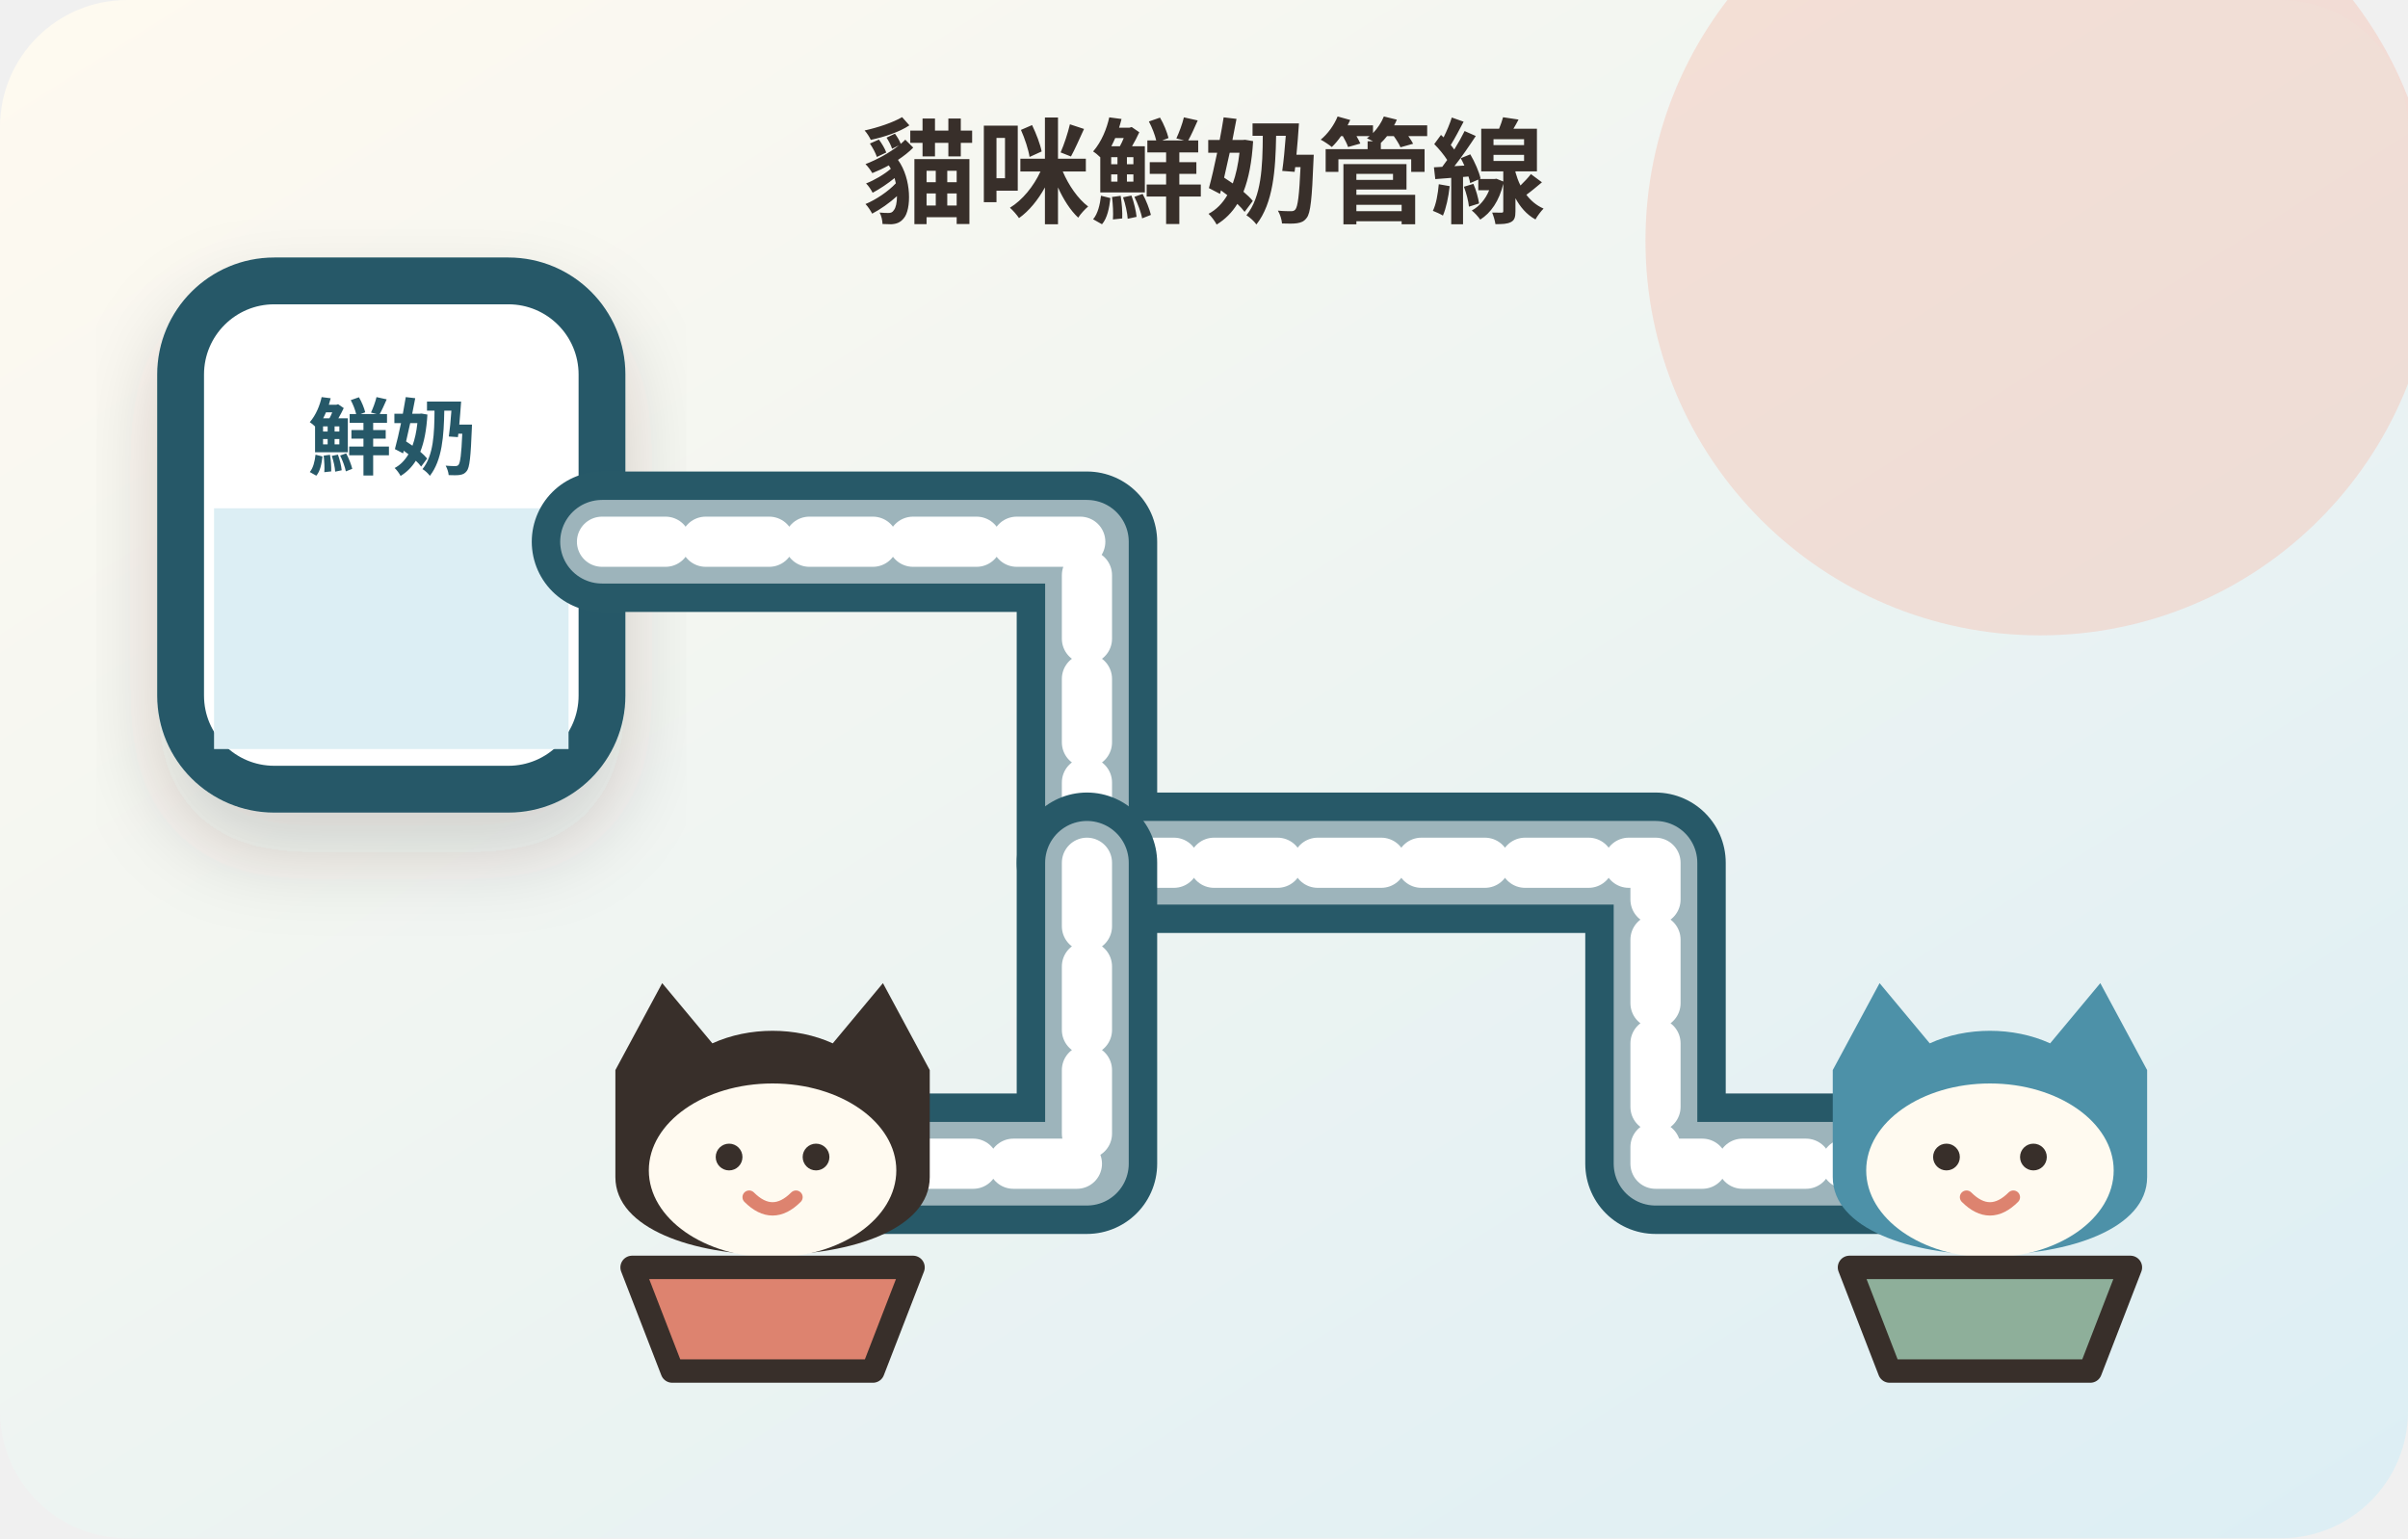
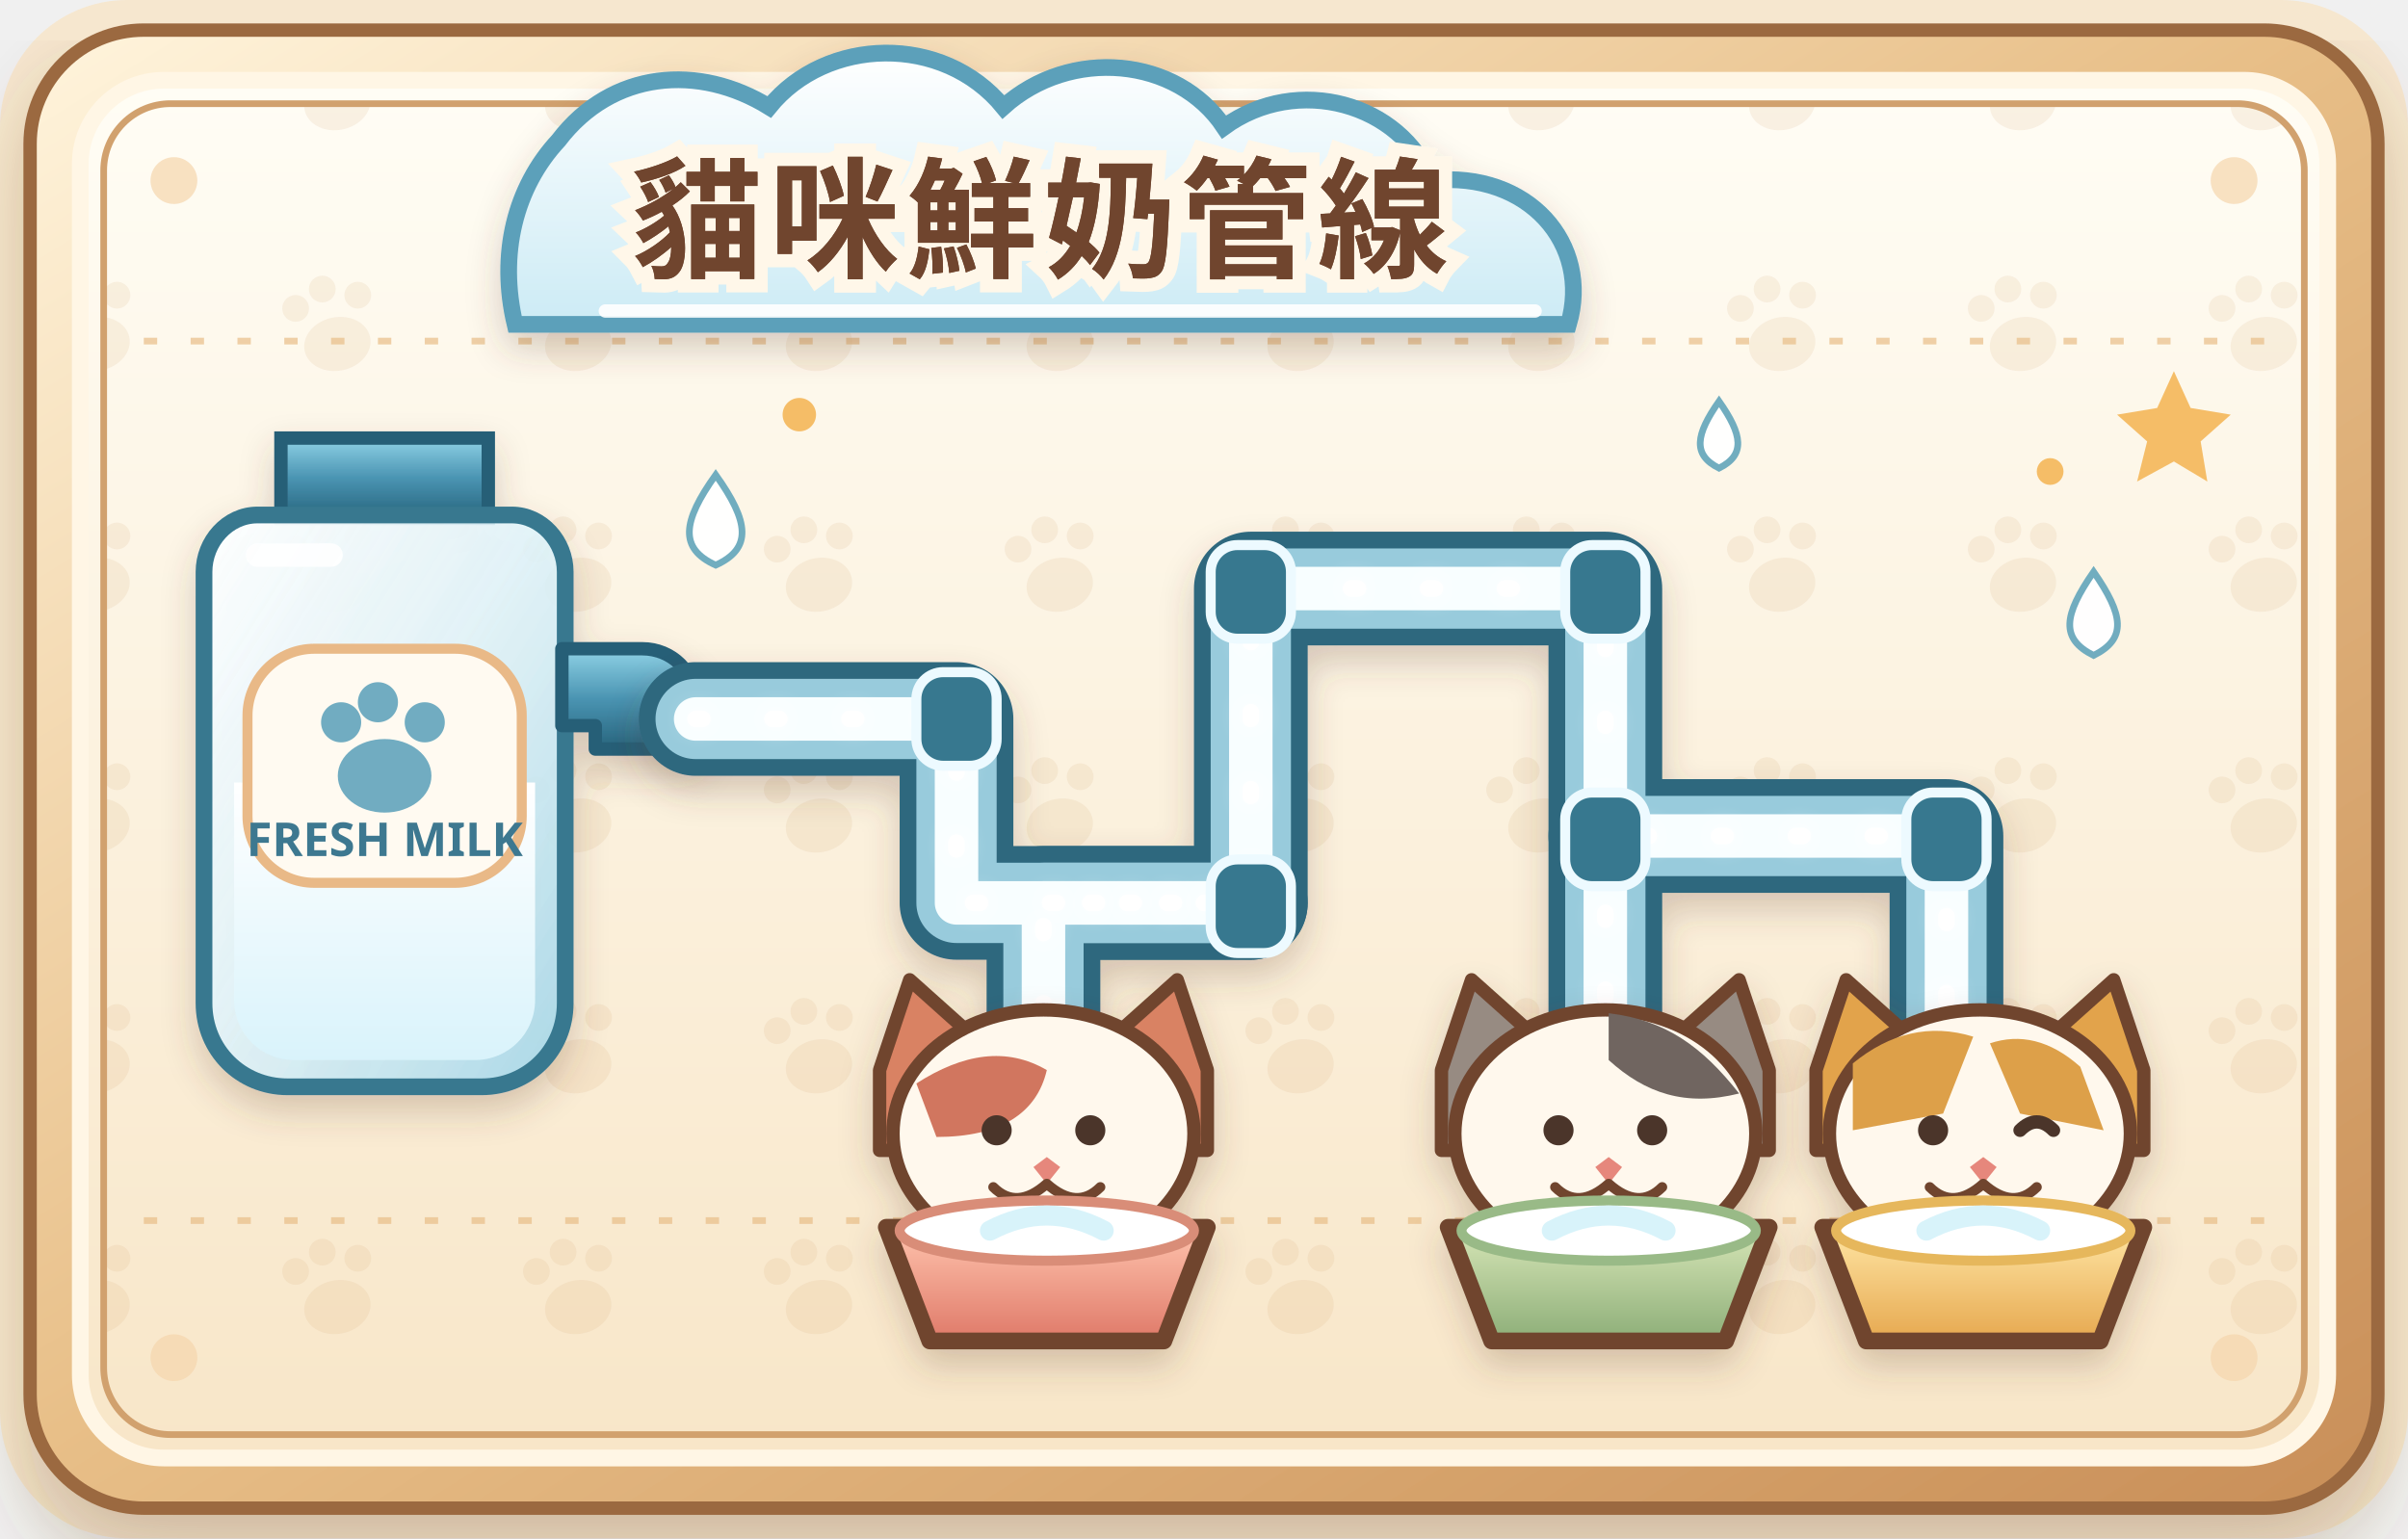
<svg xmlns="http://www.w3.org/2000/svg" viewBox="0 0 720 460" role="img" aria-labelledby="title desc">
  <defs>
-     <linearGradient id="room" x1="0" y1="0" x2="1" y2="1">
-       <stop stop-color="#fffaf0" />
-       <stop offset="1" stop-color="#dceef4" />
+     <linearGradient id="frame" x1="0" y1="0" x2="1" y2="1">
+       <stop stop-color="#fff4dc" />
+       <stop offset=".48" stop-color="#e8bf88" />
+       <stop offset="1" stop-color="#c98f58" />
    </linearGradient>
-     <filter id="shadow" x="-20%" y="-20%" width="140%" height="150%">
-       <feDropShadow dx="0" dy="12" stdDeviation="12" flood-color="#382f2a" flood-opacity=".18" />
+     <linearGradient id="panel" x1="0" y1="0" x2="0" y2="1">
+       <stop stop-color="#fffdf5" />
+       <stop offset="1" stop-color="#f8e6c8" />
+     </linearGradient>
+     <linearGradient id="glass" x1="0" y1="0" x2="1" y2="1">
+       <stop stop-color="#ffffff" stop-opacity=".98" />
+       <stop offset=".5" stop-color="#dff4fb" stop-opacity=".88" />
+       <stop offset="1" stop-color="#a7d7e7" stop-opacity=".95" />
+     </linearGradient>
+     <linearGradient id="milk" x1="0" y1="0" x2="0" y2="1">
+       <stop stop-color="#ffffff" />
+       <stop offset="1" stop-color="#d9f3fb" />
+     </linearGradient>
+     <linearGradient id="blueMetal" x1="0" y1="0" x2="0" y2="1">
+       <stop stop-color="#8fd2e6" />
+       <stop offset=".5" stop-color="#4a94b2" />
+       <stop offset="1" stop-color="#27647d" />
+     </linearGradient>
+     <linearGradient id="titleRibbon" x1="0" y1="0" x2="0" y2="1">
+       <stop stop-color="#ffffff" />
+       <stop offset="1" stop-color="#ccebf5" />
+     </linearGradient>
+     <linearGradient id="coralBowl" x1="0" y1="0" x2="0" y2="1">
+       <stop stop-color="#ffc4ae" />
+       <stop offset="1" stop-color="#df7968" />
+     </linearGradient>
+     <linearGradient id="sageBowl" x1="0" y1="0" x2="0" y2="1">
+       <stop stop-color="#d7e6b7" />
+       <stop offset="1" stop-color="#8dae78" />
+     </linearGradient>
+     <linearGradient id="goldBowl" x1="0" y1="0" x2="0" y2="1">
+       <stop stop-color="#ffe6a5" />
+       <stop offset="1" stop-color="#e6a84f" />
+     </linearGradient>
+     <pattern id="pawPattern" width="72" height="72" patternUnits="userSpaceOnUse">
+       <g fill="#c89561" opacity=".12" transform="translate(12 14) rotate(-12)">
+         <ellipse cx="13" cy="20" rx="10" ry="8" />
+         <circle cx="3" cy="7" r="4" />
+         <circle cx="12" cy="3" r="4" />
+         <circle cx="22" cy="7" r="4" />
+       </g>
+     </pattern>
+     <filter id="outerShadow" x="-20%" y="-20%" width="140%" height="150%">
+       <feDropShadow dx="0" dy="12" stdDeviation="12" flood-color="#6a4227" flood-opacity=".28" />
+     </filter>
+     <filter id="softShadow" x="-30%" y="-30%" width="160%" height="170%">
+       <feDropShadow dx="0" dy="5" stdDeviation="5" flood-color="#62432f" flood-opacity=".24" />
+     </filter>
+     <filter id="milkGlow" x="-40%" y="-40%" width="180%" height="180%">
+       <feGaussianBlur in="SourceGraphic" stdDeviation="3" result="blur" />
+       <feMerge>
+         <feMergeNode in="blur" />
+         <feMergeNode in="SourceGraphic" />
+       </feMerge>
    </filter>
  </defs>
-   <rect width="720" height="460" rx="38" fill="url(#room)" />
-   <circle cx="610" cy="72" r="118" fill="#f4c7ba" opacity=".5" />
-   <g filter="url(#shadow)">
-     <rect x="54" y="84" width="126" height="152" rx="28" fill="#fff" stroke="#275968" stroke-width="14" />
-     <path d="M64 152h106v72H64z" fill="#dceef4" />
-     <text x="117" y="140" text-anchor="middle" font-family="sans-serif" font-size="25" font-weight="800" fill="#275968">鮮奶</text>
+   <rect width="720" height="460" rx="38" fill="#f6e7cf" />
+   <g filter="url(#outerShadow)">
+     <rect x="9" y="9" width="702" height="442" rx="34" fill="url(#frame)" stroke="#9b6941" stroke-width="4" />
+     <rect x="24" y="24" width="672" height="412" rx="25" fill="url(#panel)" stroke="#fff6e5" stroke-width="5" />
+     <rect x="31" y="31" width="658" height="398" rx="20" fill="url(#pawPattern)" stroke="#d1a16e" stroke-width="2" />
  </g>
-   <g fill="none" stroke-linecap="round" stroke-linejoin="round">
-     <path d="M180 162h145v96h170v90h95" stroke="#275968" stroke-width="42" />
-     <path d="M180 162h145v96h170v90h95" stroke="#9db4bb" stroke-width="25" />
-     <path d="M180 162h145v96h170v90h95" stroke="#fff" stroke-width="15" stroke-dasharray="19 12" />
-     <path d="M325 258v90H240" stroke="#275968" stroke-width="42" />
-     <path d="M325 258v90H240" stroke="#9db4bb" stroke-width="25" />
-     <path d="M325 258v90H240" stroke="#fff" stroke-width="15" stroke-dasharray="19 12" />
+   <g opacity=".7">
+     <path d="M43 102h634M43 365h634" fill="none" stroke="#e8bd88" stroke-width="2" stroke-dasharray="4 10" />
+     <circle cx="52" cy="54" r="7" fill="#f5d5ad" />
+     <circle cx="668" cy="54" r="7" fill="#f5d5ad" />
+     <circle cx="52" cy="406" r="7" fill="#f5d5ad" />
+     <circle cx="668" cy="406" r="7" fill="#f5d5ad" />
  </g>
-   <g transform="translate(184 320)">
-     <path d="M0 0l14-26 15 18c11-5 25-5 36 0l15-18L94 0v32c0 31-94 31-94 0z" fill="#382f2a" />
-     <ellipse cx="47" cy="30" rx="37" ry="26" fill="#fffaf0" />
-     <circle cx="34" cy="26" r="4" fill="#382f2a" />
-     <circle cx="60" cy="26" r="4" fill="#382f2a" />
-     <path d="M40 38q7 7 14 0" fill="none" stroke="#dd836f" stroke-width="4" stroke-linecap="round" />
-     <path d="M5 59h84l-12 31H17z" fill="#dd836f" stroke="#382f2a" stroke-width="7" stroke-linejoin="round" />
+   <g filter="url(#softShadow)">
+     <path d="M167 42c16-21 42-23 63-10 17-21 52-22 70 0 20-18 52-15 66 6 22-16 53-7 62 16 29-3 48 19 41 43H154c-5-21 0-41 13-55z" fill="url(#titleRibbon)" stroke="#5ca0ba" stroke-width="5" />
+     <path d="M181 93h278" stroke="#fff" stroke-width="4" stroke-linecap="round" opacity=".9" />
+     <text x="311" y="80" text-anchor="middle" font-family="'Microsoft JhengHei','Noto Sans TC',sans-serif" font-size="39" font-weight="900" letter-spacing="2" fill="#70452f" stroke="#fff7e9" stroke-width="8" paint-order="stroke">貓咪鮮奶管線</text>
+     <text x="311" y="80" text-anchor="middle" font-family="'Microsoft JhengHei','Noto Sans TC',sans-serif" font-size="39" font-weight="900" letter-spacing="2" fill="#70452f">貓咪鮮奶管線</text>
  </g>
-   <g transform="translate(548 320)">
-     <path d="M0 0l14-26 15 18c11-5 25-5 36 0l15-18L94 0v32c0 31-94 31-94 0z" fill="#4d91a8" />
-     <ellipse cx="47" cy="30" rx="37" ry="26" fill="#fffaf0" />
-     <circle cx="34" cy="26" r="4" fill="#382f2a" />
-     <circle cx="60" cy="26" r="4" fill="#382f2a" />
-     <path d="M40 38q7 7 14 0" fill="none" stroke="#dd836f" stroke-width="4" stroke-linecap="round" />
-     <path d="M5 59h84l-12 31H17z" fill="#8eaf9a" stroke="#382f2a" stroke-width="7" stroke-linejoin="round" />
+   <g transform="translate(52 126)" filter="url(#softShadow)">
+     <path d="M32 5h62v24H32z" rx="8" fill="url(#blueMetal)" stroke="#285f77" stroke-width="4" />
+     <path d="M25 28h76c9 0 16 8 16 17v129c0 14-11 25-25 25H34c-14 0-25-11-25-25V45c0-9 7-17 16-17z" fill="url(#glass)" stroke="#37788f" stroke-width="5" />
+     <path d="M18 108h90v65c0 10-8 18-18 18H36c-10 0-18-8-18-18z" fill="url(#milk)" />
+     <path d="M25 40h22" stroke="#fff" stroke-width="7" stroke-linecap="round" opacity=".85" />
+     <rect x="22" y="68" width="82" height="70" rx="20" fill="#fffaf1" stroke="#e9b987" stroke-width="3" />
+     <g fill="#71acc1" transform="translate(48 80)">
+       <ellipse cx="15" cy="26" rx="14" ry="11" />
+       <circle cx="2" cy="10" r="6" />
+       <circle cx="13" cy="4" r="6" />
+       <circle cx="27" cy="10" r="6" />
+     </g>
+     <text x="63" y="130" text-anchor="middle" font-family="sans-serif" font-size="14" font-weight="900" fill="#3e7890">FRESH MILK</text>
+     <path d="M116 68h24c9 0 16 7 16 16v14h-30V91h-10z" fill="url(#blueMetal)" stroke="#285f77" stroke-width="4" stroke-linejoin="round" />
  </g>
-   <text x="360" y="64" text-anchor="middle" font-family="sans-serif" font-size="34" font-weight="900" fill="#382f2a">貓咪鮮奶管線</text>
+   <g fill="none" stroke-linecap="round" stroke-linejoin="round" filter="url(#softShadow)">
+     <path d="M208 215H286V270H374V176H480V250H582V310" stroke="#2e687e" stroke-width="34" />
+     <path d="M374 270H312V310M480 250V310" stroke="#2e687e" stroke-width="34" />
+     <path d="M208 215H286V270H374V176H480V250H582V310" stroke="#98cbdc" stroke-width="24" />
+     <path d="M374 270H312V310M480 250V310" stroke="#98cbdc" stroke-width="24" />
+     <path d="M208 215H286V270H374V176H480V250H582V310" stroke="#f8feff" stroke-width="13" />
+     <path d="M374 270H312V310M480 250V310" stroke="#f8feff" stroke-width="13" />
+     <path d="M208 215H286V270H374V176H480V250H582V310" stroke="#fff" stroke-width="5" stroke-dasharray="2 21" filter="url(#milkGlow)" opacity=".95" />
+     <path d="M374 270H312V310M480 250V310" stroke="#fff" stroke-width="5" stroke-dasharray="2 21" filter="url(#milkGlow)" opacity=".95" />
+   </g>
+   <g fill="#37788f" stroke="#edfaff" stroke-width="3">
+     <rect x="274" y="201" width="24" height="28" rx="8" />
+     <rect x="362" y="257" width="24" height="28" rx="8" />
+     <rect x="362" y="163" width="24" height="28" rx="8" />
+     <rect x="468" y="163" width="24" height="28" rx="8" />
+     <rect x="468" y="237" width="24" height="28" rx="8" />
+     <rect x="570" y="237" width="24" height="28" rx="8" />
+   </g>
+   <g transform="translate(256 302)" filter="url(#softShadow)">
+     <path d="M7 18 16-9 35 8c13-6 29-6 42 0L96-9l9 27v24H7z" fill="#d98263" stroke="#70452f" stroke-width="4" stroke-linejoin="round" />
+     <ellipse cx="56" cy="37" rx="45" ry="37" fill="#fff8ed" stroke="#70452f" stroke-width="4" />
+     <path d="M18 22c14-9 27-11 39-4-3 13-14 20-33 20z" fill="#cc684f" opacity=".9" />
+     <circle cx="42" cy="36" r="4.5" fill="#4c362c" />
+     <circle cx="70" cy="36" r="4.5" fill="#4c362c" />
+     <path d="m53 47 4-3 4 3-4 5z" fill="#e6877b" />
+     <path d="M57 52q-9 8-16 1m16-1q9 8 16 1" fill="none" stroke="#70452f" stroke-width="3" stroke-linecap="round" />
+     <path d="M9 65h96l-13 34H22z" fill="url(#coralBowl)" stroke="#70452f" stroke-width="5" stroke-linejoin="round" />
+     <ellipse cx="57" cy="66" rx="44" ry="9" fill="#fff" stroke="#d98d78" stroke-width="3" />
+     <path d="M40 66q17-9 34 0" fill="none" stroke="#d8f3fa" stroke-width="6" stroke-linecap="round" />
+   </g>
+   <g transform="translate(424 302)" filter="url(#softShadow)">
+     <path d="M7 18 16-9 35 8c13-6 29-6 42 0L96-9l9 27v24H7z" fill="#978b82" stroke="#70452f" stroke-width="4" stroke-linejoin="round" />
+     <ellipse cx="56" cy="37" rx="45" ry="37" fill="#fff8ed" stroke="#70452f" stroke-width="4" />
+     <path d="M57 1c17 2 28 10 39 24-16 4-28 0-39-10z" fill="#6f6560" />
+     <circle cx="42" cy="36" r="4.5" fill="#4c362c" />
+     <circle cx="70" cy="36" r="4.5" fill="#4c362c" />
+     <path d="m53 47 4-3 4 3-4 5z" fill="#e6877b" />
+     <path d="M57 52q-9 8-16 1m16-1q9 8 16 1" fill="none" stroke="#70452f" stroke-width="3" stroke-linecap="round" />
+     <path d="M9 65h96l-13 34H22z" fill="url(#sageBowl)" stroke="#70452f" stroke-width="5" stroke-linejoin="round" />
+     <ellipse cx="57" cy="66" rx="44" ry="9" fill="#fff" stroke="#99ba87" stroke-width="3" />
+     <path d="M40 66q17-9 34 0" fill="none" stroke="#d8f3fa" stroke-width="6" stroke-linecap="round" />
+   </g>
+   <g transform="translate(536 302)" filter="url(#softShadow)">
+     <path d="M7 18 16-9 35 8c13-6 29-6 42 0L96-9l9 27v24H7z" fill="#e2a34b" stroke="#70452f" stroke-width="4" stroke-linejoin="round" />
+     <ellipse cx="56" cy="37" rx="45" ry="37" fill="#fff8ed" stroke="#70452f" stroke-width="4" />
+     <path d="M18 16c11-9 23-12 36-8l-9 23-27 5zm68 1c-9-8-18-10-27-7l9 21 25 5z" fill="#dda049" />
+     <circle cx="42" cy="36" r="4.5" fill="#4c362c" />
+     <path d="M68 36q5-5 10 0" fill="none" stroke="#4c362c" stroke-width="4" stroke-linecap="round" />
+     <path d="m53 47 4-3 4 3-4 5z" fill="#e6877b" />
+     <path d="M57 52q-9 8-16 1m16-1q9 8 16 1" fill="none" stroke="#70452f" stroke-width="3" stroke-linecap="round" />
+     <path d="M9 65h96l-13 34H22z" fill="url(#goldBowl)" stroke="#70452f" stroke-width="5" stroke-linejoin="round" />
+     <ellipse cx="57" cy="66" rx="44" ry="9" fill="#fff" stroke="#e6b75c" stroke-width="3" />
+     <path d="M40 66q17-9 34 0" fill="none" stroke="#d8f3fa" stroke-width="6" stroke-linecap="round" />
+   </g>
+   <g fill="#fff" stroke="#6aa9bd" stroke-width="2" opacity=".95">
+     <path d="M214 142c10 14 11 22 0 27-11-5-10-13 0-27z" />
+     <path d="M626 171c9 13 10 20 0 25-10-5-9-12 0-25z" />
+     <path d="M514 120c7 10 8 16 0 20-8-4-7-10 0-20z" />
+   </g>
+   <g fill="#f5bd67">
+     <path d="m650 111 5 11 12 2-9 8 2 12-10-6-11 6 3-12-9-8 12-2z" />
+     <circle cx="239" cy="124" r="5" />
+     <circle cx="613" cy="141" r="4" />
+   </g>
</svg>
